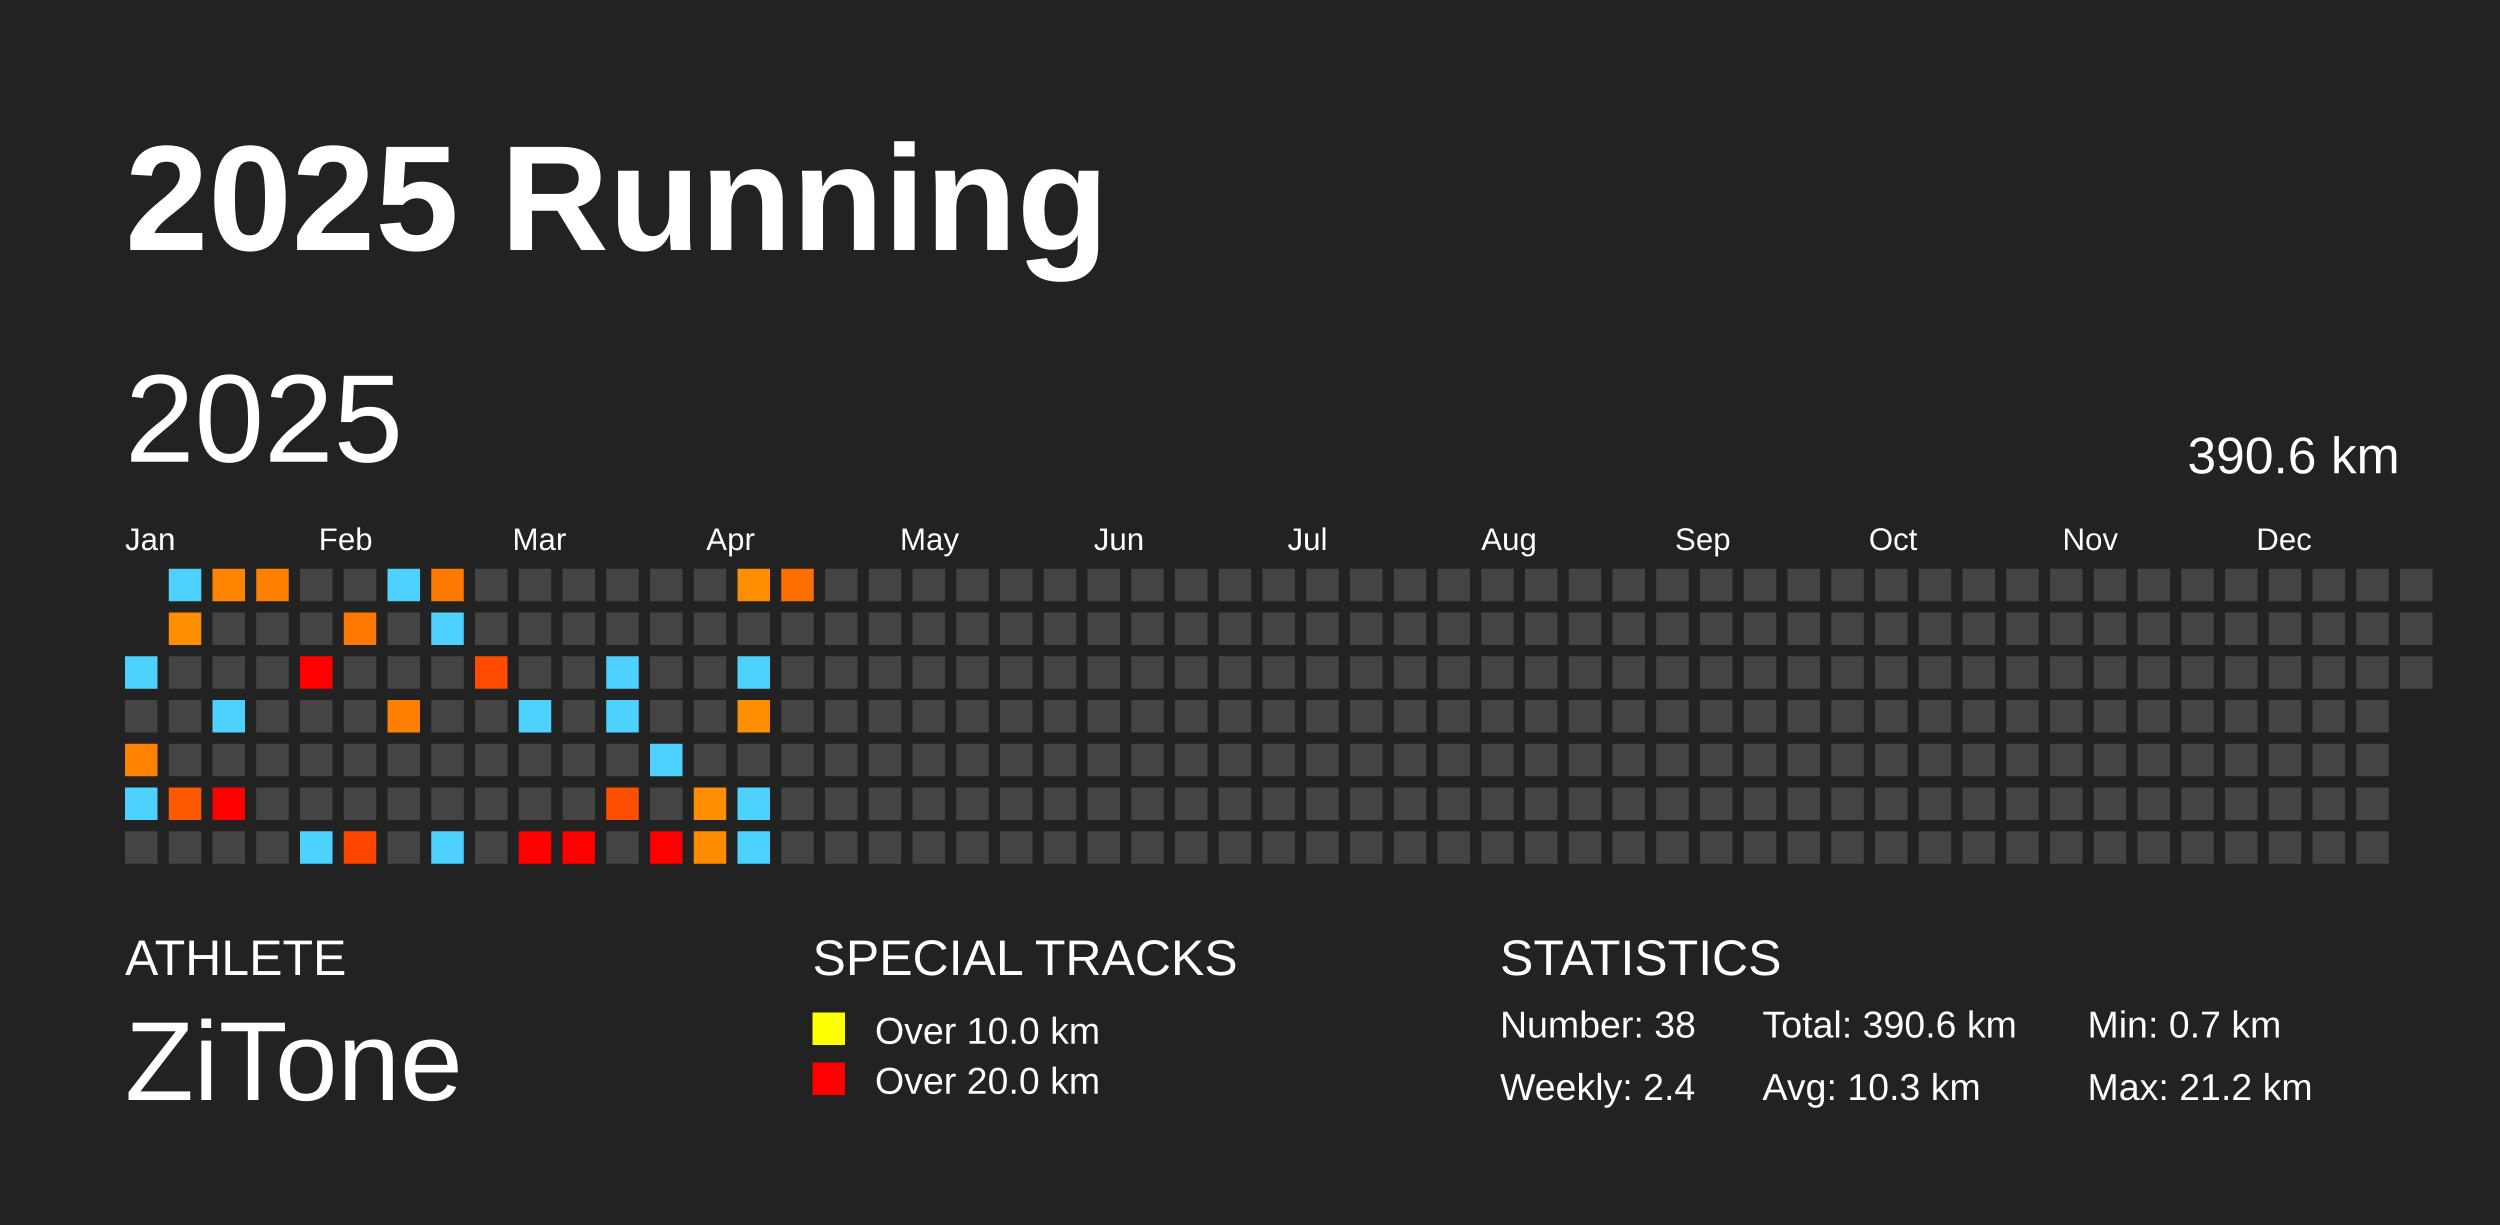
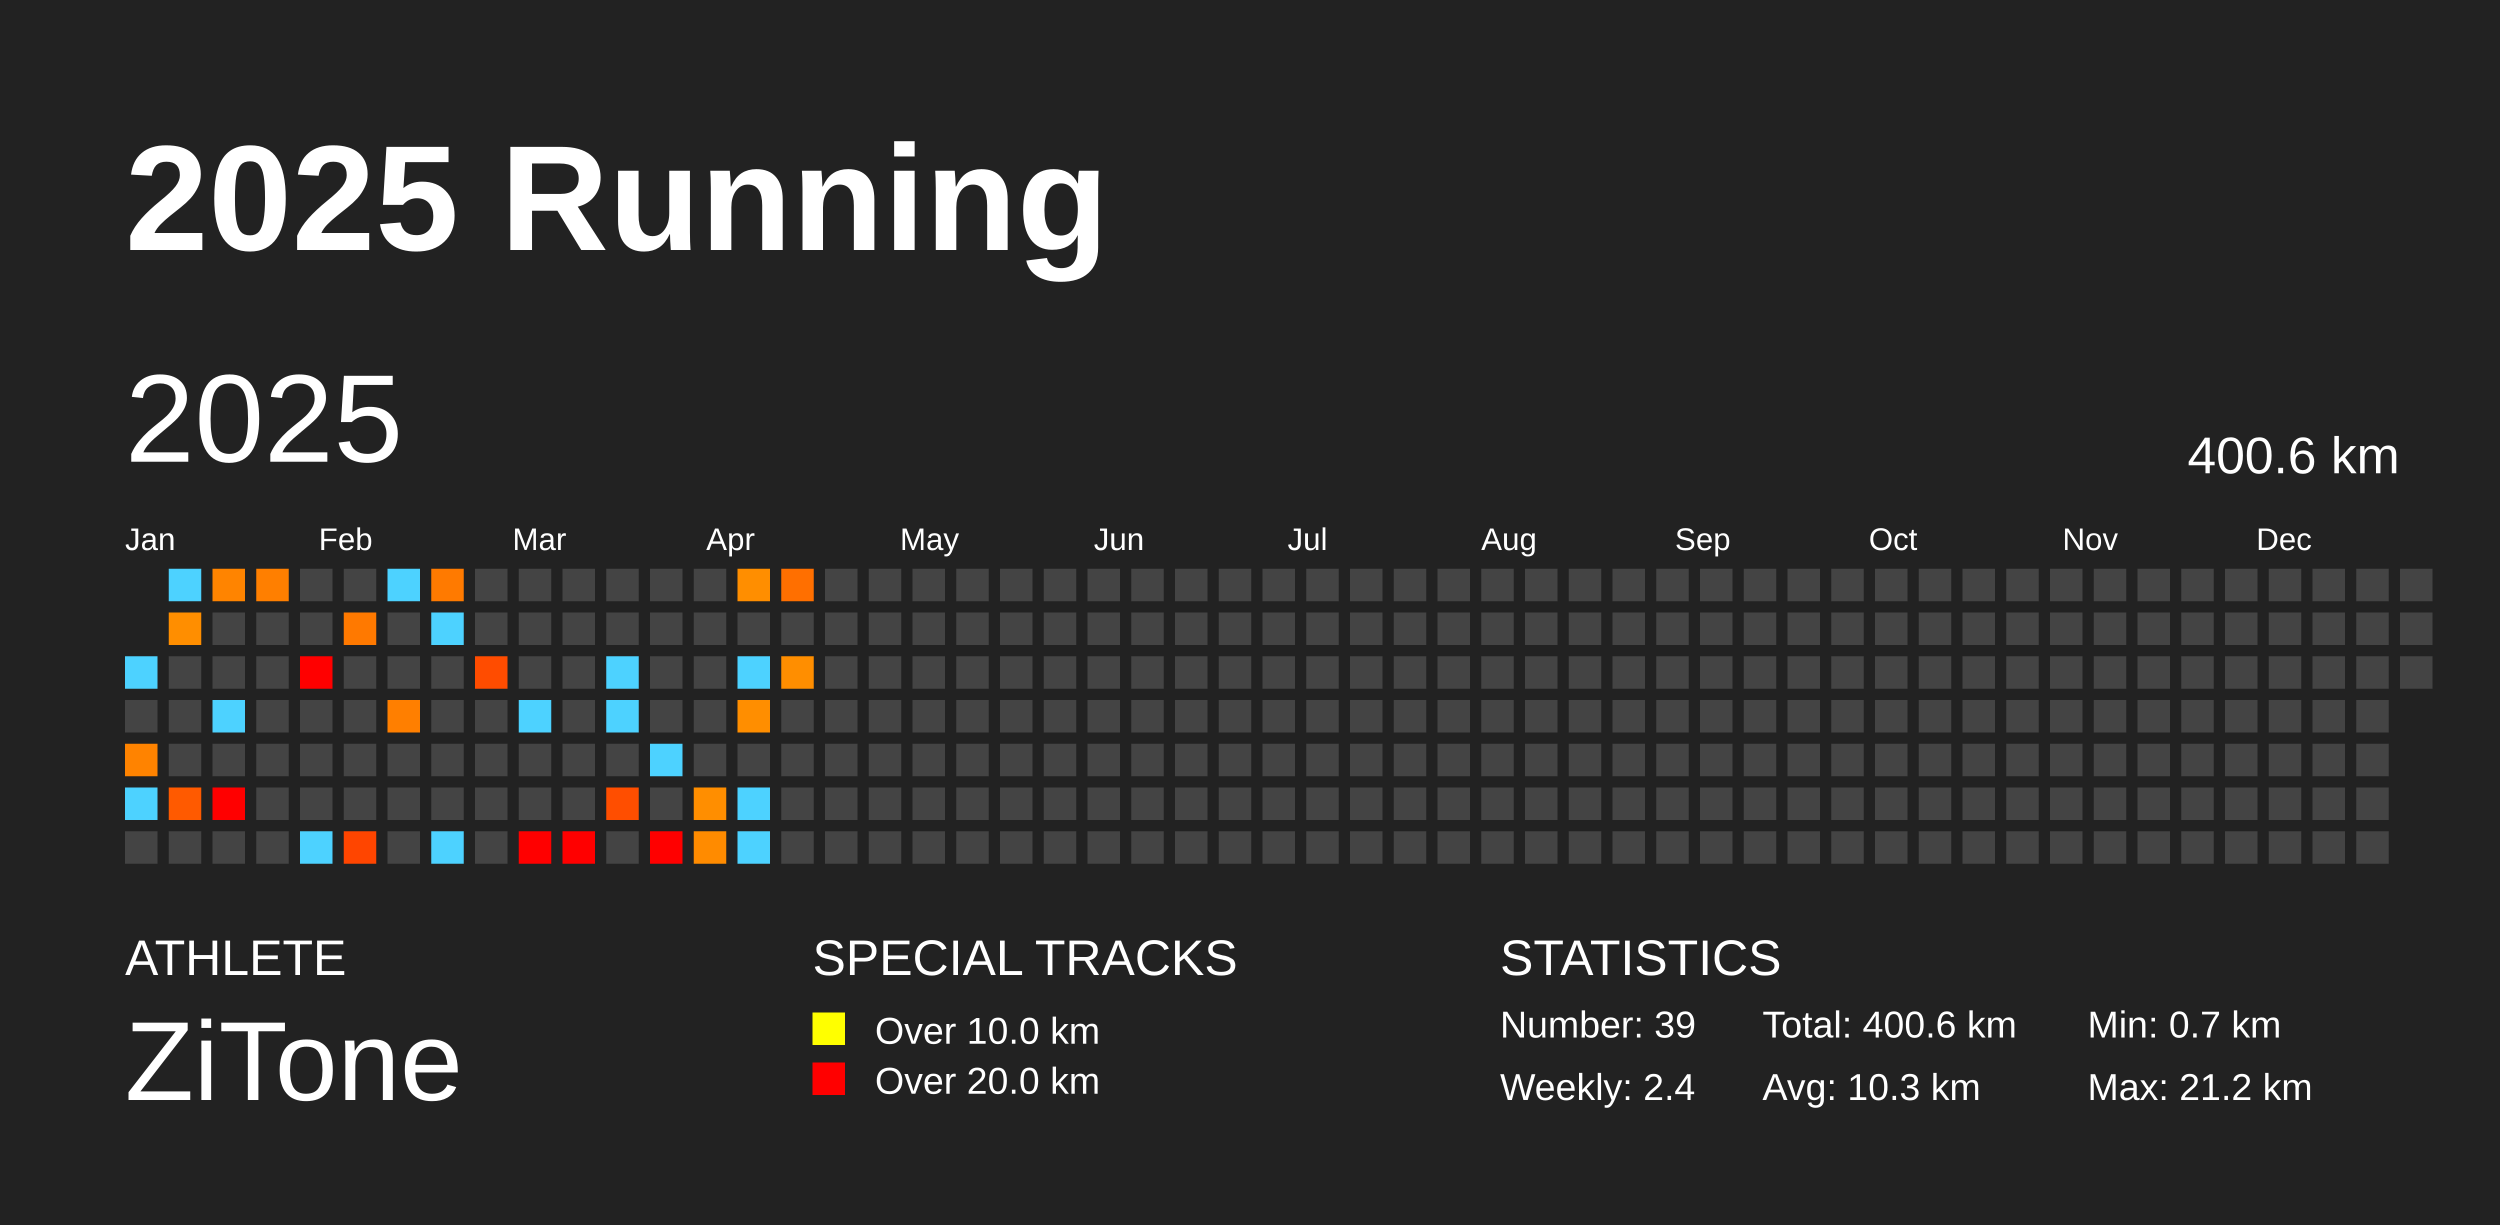
<svg xmlns="http://www.w3.org/2000/svg" baseProfile="full" height="98mm" version="1.1" viewBox="0,0,200,98" width="200mm">
  <defs />
  <rect fill="#222222" height="98" width="200" x="0" y="0" />
  <text fill="#FFFFFF" style="font-size:12px; font-family:Arial; font-weight:bold;" x="10" y="20">2025 Running</text>
  <text fill="#FFFFFF" style="font-size:4px; font-family:Arial" x="10" y="78">ATHLETE</text>
  <text fill="#FFFFFF" style="font-size:9px; font-family:Arial" x="10" y="88">ZiTone</text>
  <text fill="#FFFFFF" style="font-size:4px; font-family:Arial" x="65" y="78">SPECIAL TRACKS</text>
  <rect fill="yellow" height="2.6" width="2.6" x="65" y="81" />
  <text fill="#FFFFFF" style="font-size:3px; font-family:Arial" x="70" y="83.5">Over 10.0 km</text>
  <rect fill="red" height="2.6" width="2.6" x="65" y="85" />
  <text fill="#FFFFFF" style="font-size:3px; font-family:Arial" x="70" y="87.5">Over 20.0 km</text>
  <text fill="#FFFFFF" style="font-size:4px; font-family:Arial" x="120" y="78">STATISTICS</text>
-   <text fill="#FFFFFF" style="font-size:3px; font-family:Arial" x="120" y="83">Number: 38</text>
+   <text fill="#FFFFFF" style="font-size:3px; font-family:Arial" x="120" y="83">Number: 39</text>
  <text fill="#FFFFFF" style="font-size:3px; font-family:Arial" x="120" y="88">Weekly: 2.4</text>
-   <text fill="#FFFFFF" style="font-size:3px; font-family:Arial" x="141" y="83">Total: 390.6 km</text>
+   <text fill="#FFFFFF" style="font-size:3px; font-family:Arial" x="141" y="83">Total: 400.6 km</text>
  <text fill="#FFFFFF" style="font-size:3px; font-family:Arial" x="141" y="88">Avg: 10.3 km</text>
  <text fill="#FFFFFF" style="font-size:3px; font-family:Arial" x="167" y="83">Min: 0.7 km</text>
  <text fill="#FFFFFF" style="font-size:3px; font-family:Arial" x="167" y="88">Max: 21.2 km</text>
  <text dominant-baseline="hanging" fill="#FFFFFF" style="font-size:10.0px; font-family:Arial;" x="10" y="30">2025</text>
-   <text dominant-baseline="hanging" fill="#FFFFFF" style="font-size:4.125px; font-family:Arial;" x="175" y="35">390.6 km</text>
+   <text dominant-baseline="hanging" fill="#FFFFFF" style="font-size:4.125px; font-family:Arial;" x="175" y="35">400.6 km</text>
  <text fill="#FFFFFF" style="font-size:2.5px; font-family:Arial" x="10.0" y="44">Jan</text>
  <text fill="#FFFFFF" style="font-size:2.5px; font-family:Arial" x="25.5" y="44">Feb</text>
  <text fill="#FFFFFF" style="font-size:2.5px; font-family:Arial" x="41.0" y="44">Mar</text>
  <text fill="#FFFFFF" style="font-size:2.5px; font-family:Arial" x="56.5" y="44">Apr</text>
  <text fill="#FFFFFF" style="font-size:2.5px; font-family:Arial" x="72.0" y="44">May</text>
  <text fill="#FFFFFF" style="font-size:2.5px; font-family:Arial" x="87.5" y="44">Jun</text>
  <text fill="#FFFFFF" style="font-size:2.5px; font-family:Arial" x="103.0" y="44">Jul</text>
  <text fill="#FFFFFF" style="font-size:2.5px; font-family:Arial" x="118.5" y="44">Aug</text>
  <text fill="#FFFFFF" style="font-size:2.5px; font-family:Arial" x="134.0" y="44">Sep</text>
  <text fill="#FFFFFF" style="font-size:2.5px; font-family:Arial" x="149.5" y="44">Oct</text>
  <text fill="#FFFFFF" style="font-size:2.5px; font-family:Arial" x="165.0" y="44">Nov</text>
  <text fill="#FFFFFF" style="font-size:2.5px; font-family:Arial" x="180.5" y="44">Dec</text>
  <rect fill="#4dd2ff" height="2.6" width="2.6" x="10.0" y="52.5" />
  <rect fill="#444444" height="2.6" width="2.6" x="10.0" y="56.0" />
  <rect fill="#ff8300" height="2.6" width="2.6" x="10.0" y="59.5" />
  <rect fill="#4dd2ff" height="2.6" width="2.6" x="10.0" y="63.0" />
  <rect fill="#444444" height="2.6" width="2.6" x="10.0" y="66.5" />
  <rect fill="#4dd2ff" height="2.6" width="2.6" x="13.5" y="45.5" />
  <rect fill="#ff8e00" height="2.6" width="2.6" x="13.5" y="49.0" />
  <rect fill="#444444" height="2.6" width="2.6" x="13.5" y="52.5" />
  <rect fill="#444444" height="2.6" width="2.6" x="13.5" y="56.0" />
  <rect fill="#444444" height="2.6" width="2.6" x="13.5" y="59.5" />
  <rect fill="#ff5a00" height="2.6" width="2.6" x="13.5" y="63.0" />
  <rect fill="#444444" height="2.6" width="2.6" x="13.5" y="66.5" />
  <rect fill="#ff8400" height="2.6" width="2.6" x="17.0" y="45.5" />
  <rect fill="#444444" height="2.6" width="2.6" x="17.0" y="49.0" />
  <rect fill="#444444" height="2.6" width="2.6" x="17.0" y="52.5" />
  <rect fill="#4dd2ff" height="2.6" width="2.6" x="17.0" y="56.0" />
  <rect fill="#444444" height="2.6" width="2.6" x="17.0" y="59.5" />
  <rect fill="red" height="2.6" width="2.6" x="17.0" y="63.0" />
  <rect fill="#444444" height="2.6" width="2.6" x="17.0" y="66.5" />
  <rect fill="#ff7f00" height="2.6" width="2.6" x="20.5" y="45.5" />
  <rect fill="#444444" height="2.6" width="2.6" x="20.5" y="49.0" />
  <rect fill="#444444" height="2.6" width="2.6" x="20.5" y="52.5" />
  <rect fill="#444444" height="2.6" width="2.6" x="20.5" y="56.0" />
  <rect fill="#444444" height="2.6" width="2.6" x="20.5" y="59.5" />
  <rect fill="#444444" height="2.6" width="2.6" x="20.5" y="63.0" />
  <rect fill="#444444" height="2.6" width="2.6" x="20.5" y="66.5" />
  <rect fill="#444444" height="2.6" width="2.6" x="24.0" y="45.5" />
  <rect fill="#444444" height="2.6" width="2.6" x="24.0" y="49.0" />
  <rect fill="red" height="2.6" width="2.6" x="24.0" y="52.5" />
  <rect fill="#444444" height="2.6" width="2.6" x="24.0" y="56.0" />
  <rect fill="#444444" height="2.6" width="2.6" x="24.0" y="59.5" />
  <rect fill="#444444" height="2.6" width="2.6" x="24.0" y="63.0" />
  <rect fill="#4dd2ff" height="2.6" width="2.6" x="24.0" y="66.5" />
  <rect fill="#444444" height="2.6" width="2.6" x="27.5" y="45.5" />
  <rect fill="#ff7900" height="2.6" width="2.6" x="27.5" y="49.0" />
  <rect fill="#444444" height="2.6" width="2.6" x="27.5" y="52.5" />
  <rect fill="#444444" height="2.6" width="2.6" x="27.5" y="56.0" />
  <rect fill="#444444" height="2.6" width="2.6" x="27.5" y="59.5" />
  <rect fill="#444444" height="2.6" width="2.6" x="27.5" y="63.0" />
  <rect fill="#ff4500" height="2.6" width="2.6" x="27.5" y="66.5" />
  <rect fill="#4dd2ff" height="2.6" width="2.6" x="31.0" y="45.5" />
  <rect fill="#444444" height="2.6" width="2.6" x="31.0" y="49.0" />
  <rect fill="#444444" height="2.6" width="2.6" x="31.0" y="52.5" />
  <rect fill="#ff7f00" height="2.6" width="2.6" x="31.0" y="56.0" />
  <rect fill="#444444" height="2.6" width="2.6" x="31.0" y="59.5" />
  <rect fill="#444444" height="2.6" width="2.6" x="31.0" y="63.0" />
  <rect fill="#444444" height="2.6" width="2.6" x="31.0" y="66.5" />
  <rect fill="#ff7a00" height="2.6" width="2.6" x="34.5" y="45.5" />
  <rect fill="#4dd2ff" height="2.6" width="2.6" x="34.5" y="49.0" />
  <rect fill="#444444" height="2.6" width="2.6" x="34.5" y="52.5" />
  <rect fill="#444444" height="2.6" width="2.6" x="34.5" y="56.0" />
  <rect fill="#444444" height="2.6" width="2.6" x="34.5" y="59.5" />
  <rect fill="#444444" height="2.6" width="2.6" x="34.5" y="63.0" />
  <rect fill="#4dd2ff" height="2.6" width="2.6" x="34.5" y="66.5" />
  <rect fill="#444444" height="2.6" width="2.6" x="38.0" y="45.5" />
  <rect fill="#444444" height="2.6" width="2.6" x="38.0" y="49.0" />
  <rect fill="#ff4c00" height="2.6" width="2.6" x="38.0" y="52.5" />
  <rect fill="#444444" height="2.6" width="2.6" x="38.0" y="56.0" />
  <rect fill="#444444" height="2.6" width="2.6" x="38.0" y="59.5" />
  <rect fill="#444444" height="2.6" width="2.6" x="38.0" y="63.0" />
  <rect fill="#444444" height="2.6" width="2.6" x="38.0" y="66.5" />
  <rect fill="#444444" height="2.6" width="2.6" x="41.5" y="45.5" />
  <rect fill="#444444" height="2.6" width="2.6" x="41.5" y="49.0" />
  <rect fill="#444444" height="2.6" width="2.6" x="41.5" y="52.5" />
  <rect fill="#4dd2ff" height="2.6" width="2.6" x="41.5" y="56.0" />
  <rect fill="#444444" height="2.6" width="2.6" x="41.5" y="59.5" />
  <rect fill="#444444" height="2.6" width="2.6" x="41.5" y="63.0" />
  <rect fill="red" height="2.6" width="2.6" x="41.5" y="66.5" />
  <rect fill="#444444" height="2.6" width="2.6" x="45.0" y="45.5" />
  <rect fill="#444444" height="2.6" width="2.6" x="45.0" y="49.0" />
  <rect fill="#444444" height="2.6" width="2.6" x="45.0" y="52.5" />
  <rect fill="#444444" height="2.6" width="2.6" x="45.0" y="56.0" />
  <rect fill="#444444" height="2.6" width="2.6" x="45.0" y="59.5" />
  <rect fill="#444444" height="2.6" width="2.6" x="45.0" y="63.0" />
  <rect fill="red" height="2.6" width="2.6" x="45.0" y="66.5" />
  <rect fill="#444444" height="2.6" width="2.6" x="48.5" y="45.5" />
  <rect fill="#444444" height="2.6" width="2.6" x="48.5" y="49.0" />
  <rect fill="#4dd2ff" height="2.6" width="2.6" x="48.5" y="52.5" />
  <rect fill="#4dd2ff" height="2.6" width="2.6" x="48.5" y="56.0" />
  <rect fill="#444444" height="2.6" width="2.6" x="48.5" y="59.5" />
  <rect fill="#ff4e00" height="2.6" width="2.6" x="48.5" y="63.0" />
  <rect fill="#444444" height="2.6" width="2.6" x="48.5" y="66.5" />
  <rect fill="#444444" height="2.6" width="2.6" x="52.0" y="45.5" />
  <rect fill="#444444" height="2.6" width="2.6" x="52.0" y="49.0" />
  <rect fill="#444444" height="2.6" width="2.6" x="52.0" y="52.5" />
  <rect fill="#444444" height="2.6" width="2.6" x="52.0" y="56.0" />
  <rect fill="#4dd2ff" height="2.6" width="2.6" x="52.0" y="59.5" />
  <rect fill="#444444" height="2.6" width="2.6" x="52.0" y="63.0" />
  <rect fill="red" height="2.6" width="2.6" x="52.0" y="66.5" />
  <rect fill="#444444" height="2.6" width="2.6" x="55.5" y="45.5" />
  <rect fill="#444444" height="2.6" width="2.6" x="55.5" y="49.0" />
  <rect fill="#444444" height="2.6" width="2.6" x="55.5" y="52.5" />
  <rect fill="#444444" height="2.6" width="2.6" x="55.5" y="56.0" />
  <rect fill="#444444" height="2.6" width="2.6" x="55.5" y="59.5" />
  <rect fill="#ff8e00" height="2.6" width="2.6" x="55.5" y="63.0" />
  <rect fill="#ff8b00" height="2.6" width="2.6" x="55.5" y="66.5" />
  <rect fill="#ff8e00" height="2.6" width="2.6" x="59.0" y="45.5" />
  <rect fill="#444444" height="2.6" width="2.6" x="59.0" y="49.0" />
  <rect fill="#4dd2ff" height="2.6" width="2.6" x="59.0" y="52.5" />
  <rect fill="#ff8e00" height="2.6" width="2.6" x="59.0" y="56.0" />
  <rect fill="#444444" height="2.6" width="2.6" x="59.0" y="59.5" />
  <rect fill="#4dd2ff" height="2.6" width="2.6" x="59.0" y="63.0" />
  <rect fill="#4dd2ff" height="2.6" width="2.6" x="59.0" y="66.5" />
  <rect fill="#ff6f00" height="2.6" width="2.6" x="62.5" y="45.5" />
  <rect fill="#444444" height="2.6" width="2.6" x="62.5" y="49.0" />
-   <rect fill="#444444" height="2.6" width="2.6" x="62.5" y="52.5" />
+   <rect fill="#ff8e00" height="2.6" width="2.6" x="62.5" y="52.5" />
  <rect fill="#444444" height="2.6" width="2.6" x="62.5" y="56.0" />
  <rect fill="#444444" height="2.6" width="2.6" x="62.5" y="59.5" />
  <rect fill="#444444" height="2.6" width="2.6" x="62.5" y="63.0" />
  <rect fill="#444444" height="2.6" width="2.6" x="62.5" y="66.5" />
  <rect fill="#444444" height="2.6" width="2.6" x="66.0" y="45.5" />
  <rect fill="#444444" height="2.6" width="2.6" x="66.0" y="49.0" />
  <rect fill="#444444" height="2.6" width="2.6" x="66.0" y="52.5" />
  <rect fill="#444444" height="2.6" width="2.6" x="66.0" y="56.0" />
  <rect fill="#444444" height="2.6" width="2.6" x="66.0" y="59.5" />
  <rect fill="#444444" height="2.6" width="2.6" x="66.0" y="63.0" />
  <rect fill="#444444" height="2.6" width="2.6" x="66.0" y="66.5" />
  <rect fill="#444444" height="2.6" width="2.6" x="69.5" y="45.5" />
  <rect fill="#444444" height="2.6" width="2.6" x="69.5" y="49.0" />
  <rect fill="#444444" height="2.6" width="2.6" x="69.5" y="52.5" />
  <rect fill="#444444" height="2.6" width="2.6" x="69.5" y="56.0" />
  <rect fill="#444444" height="2.6" width="2.6" x="69.5" y="59.5" />
  <rect fill="#444444" height="2.6" width="2.6" x="69.5" y="63.0" />
  <rect fill="#444444" height="2.6" width="2.6" x="69.5" y="66.5" />
  <rect fill="#444444" height="2.6" width="2.6" x="73.0" y="45.5" />
  <rect fill="#444444" height="2.6" width="2.6" x="73.0" y="49.0" />
  <rect fill="#444444" height="2.6" width="2.6" x="73.0" y="52.5" />
  <rect fill="#444444" height="2.6" width="2.6" x="73.0" y="56.0" />
  <rect fill="#444444" height="2.6" width="2.6" x="73.0" y="59.5" />
  <rect fill="#444444" height="2.6" width="2.6" x="73.0" y="63.0" />
  <rect fill="#444444" height="2.6" width="2.6" x="73.0" y="66.5" />
  <rect fill="#444444" height="2.6" width="2.6" x="76.5" y="45.5" />
  <rect fill="#444444" height="2.6" width="2.6" x="76.5" y="49.0" />
  <rect fill="#444444" height="2.6" width="2.6" x="76.5" y="52.5" />
  <rect fill="#444444" height="2.6" width="2.6" x="76.5" y="56.0" />
  <rect fill="#444444" height="2.6" width="2.6" x="76.5" y="59.5" />
  <rect fill="#444444" height="2.6" width="2.6" x="76.5" y="63.0" />
  <rect fill="#444444" height="2.6" width="2.6" x="76.5" y="66.5" />
  <rect fill="#444444" height="2.6" width="2.6" x="80.0" y="45.5" />
  <rect fill="#444444" height="2.6" width="2.6" x="80.0" y="49.0" />
  <rect fill="#444444" height="2.6" width="2.6" x="80.0" y="52.5" />
  <rect fill="#444444" height="2.6" width="2.6" x="80.0" y="56.0" />
  <rect fill="#444444" height="2.6" width="2.6" x="80.0" y="59.5" />
  <rect fill="#444444" height="2.6" width="2.6" x="80.0" y="63.0" />
  <rect fill="#444444" height="2.6" width="2.6" x="80.0" y="66.5" />
  <rect fill="#444444" height="2.6" width="2.6" x="83.5" y="45.5" />
  <rect fill="#444444" height="2.6" width="2.6" x="83.5" y="49.0" />
  <rect fill="#444444" height="2.6" width="2.6" x="83.5" y="52.5" />
  <rect fill="#444444" height="2.6" width="2.6" x="83.5" y="56.0" />
  <rect fill="#444444" height="2.6" width="2.6" x="83.5" y="59.5" />
  <rect fill="#444444" height="2.6" width="2.6" x="83.5" y="63.0" />
  <rect fill="#444444" height="2.6" width="2.6" x="83.5" y="66.5" />
  <rect fill="#444444" height="2.6" width="2.6" x="87.0" y="45.5" />
  <rect fill="#444444" height="2.6" width="2.6" x="87.0" y="49.0" />
  <rect fill="#444444" height="2.6" width="2.6" x="87.0" y="52.5" />
  <rect fill="#444444" height="2.6" width="2.6" x="87.0" y="56.0" />
  <rect fill="#444444" height="2.6" width="2.6" x="87.0" y="59.5" />
  <rect fill="#444444" height="2.6" width="2.6" x="87.0" y="63.0" />
  <rect fill="#444444" height="2.6" width="2.6" x="87.0" y="66.5" />
  <rect fill="#444444" height="2.6" width="2.6" x="90.5" y="45.5" />
  <rect fill="#444444" height="2.6" width="2.6" x="90.5" y="49.0" />
  <rect fill="#444444" height="2.6" width="2.6" x="90.5" y="52.5" />
  <rect fill="#444444" height="2.6" width="2.6" x="90.5" y="56.0" />
  <rect fill="#444444" height="2.6" width="2.6" x="90.5" y="59.5" />
  <rect fill="#444444" height="2.6" width="2.6" x="90.5" y="63.0" />
  <rect fill="#444444" height="2.6" width="2.6" x="90.5" y="66.5" />
  <rect fill="#444444" height="2.6" width="2.6" x="94.0" y="45.5" />
  <rect fill="#444444" height="2.6" width="2.6" x="94.0" y="49.0" />
  <rect fill="#444444" height="2.6" width="2.6" x="94.0" y="52.5" />
  <rect fill="#444444" height="2.6" width="2.6" x="94.0" y="56.0" />
  <rect fill="#444444" height="2.6" width="2.6" x="94.0" y="59.5" />
  <rect fill="#444444" height="2.6" width="2.6" x="94.0" y="63.0" />
  <rect fill="#444444" height="2.6" width="2.6" x="94.0" y="66.5" />
  <rect fill="#444444" height="2.6" width="2.6" x="97.5" y="45.5" />
  <rect fill="#444444" height="2.6" width="2.6" x="97.5" y="49.0" />
  <rect fill="#444444" height="2.6" width="2.6" x="97.5" y="52.5" />
  <rect fill="#444444" height="2.6" width="2.6" x="97.5" y="56.0" />
  <rect fill="#444444" height="2.6" width="2.6" x="97.5" y="59.5" />
  <rect fill="#444444" height="2.6" width="2.6" x="97.5" y="63.0" />
  <rect fill="#444444" height="2.6" width="2.6" x="97.5" y="66.5" />
  <rect fill="#444444" height="2.6" width="2.6" x="101.0" y="45.5" />
  <rect fill="#444444" height="2.6" width="2.6" x="101.0" y="49.0" />
  <rect fill="#444444" height="2.6" width="2.6" x="101.0" y="52.5" />
  <rect fill="#444444" height="2.6" width="2.6" x="101.0" y="56.0" />
  <rect fill="#444444" height="2.6" width="2.6" x="101.0" y="59.5" />
  <rect fill="#444444" height="2.6" width="2.6" x="101.0" y="63.0" />
  <rect fill="#444444" height="2.6" width="2.6" x="101.0" y="66.5" />
  <rect fill="#444444" height="2.6" width="2.6" x="104.5" y="45.5" />
  <rect fill="#444444" height="2.6" width="2.6" x="104.5" y="49.0" />
  <rect fill="#444444" height="2.6" width="2.6" x="104.5" y="52.5" />
  <rect fill="#444444" height="2.6" width="2.6" x="104.5" y="56.0" />
  <rect fill="#444444" height="2.6" width="2.6" x="104.5" y="59.5" />
  <rect fill="#444444" height="2.6" width="2.6" x="104.5" y="63.0" />
  <rect fill="#444444" height="2.6" width="2.6" x="104.5" y="66.5" />
  <rect fill="#444444" height="2.6" width="2.6" x="108.0" y="45.5" />
  <rect fill="#444444" height="2.6" width="2.6" x="108.0" y="49.0" />
  <rect fill="#444444" height="2.6" width="2.6" x="108.0" y="52.5" />
  <rect fill="#444444" height="2.6" width="2.6" x="108.0" y="56.0" />
  <rect fill="#444444" height="2.6" width="2.6" x="108.0" y="59.5" />
  <rect fill="#444444" height="2.6" width="2.6" x="108.0" y="63.0" />
  <rect fill="#444444" height="2.6" width="2.6" x="108.0" y="66.5" />
  <rect fill="#444444" height="2.6" width="2.6" x="111.5" y="45.5" />
  <rect fill="#444444" height="2.6" width="2.6" x="111.5" y="49.0" />
  <rect fill="#444444" height="2.6" width="2.6" x="111.5" y="52.5" />
  <rect fill="#444444" height="2.6" width="2.6" x="111.5" y="56.0" />
  <rect fill="#444444" height="2.6" width="2.6" x="111.5" y="59.5" />
  <rect fill="#444444" height="2.6" width="2.6" x="111.5" y="63.0" />
  <rect fill="#444444" height="2.6" width="2.6" x="111.5" y="66.5" />
  <rect fill="#444444" height="2.6" width="2.6" x="115.0" y="45.5" />
  <rect fill="#444444" height="2.6" width="2.6" x="115.0" y="49.0" />
  <rect fill="#444444" height="2.6" width="2.6" x="115.0" y="52.5" />
  <rect fill="#444444" height="2.6" width="2.6" x="115.0" y="56.0" />
  <rect fill="#444444" height="2.6" width="2.6" x="115.0" y="59.5" />
  <rect fill="#444444" height="2.6" width="2.6" x="115.0" y="63.0" />
  <rect fill="#444444" height="2.6" width="2.6" x="115.0" y="66.5" />
  <rect fill="#444444" height="2.6" width="2.6" x="118.5" y="45.5" />
  <rect fill="#444444" height="2.6" width="2.6" x="118.5" y="49.0" />
  <rect fill="#444444" height="2.6" width="2.6" x="118.5" y="52.5" />
  <rect fill="#444444" height="2.6" width="2.6" x="118.5" y="56.0" />
  <rect fill="#444444" height="2.6" width="2.6" x="118.5" y="59.5" />
  <rect fill="#444444" height="2.6" width="2.6" x="118.5" y="63.0" />
  <rect fill="#444444" height="2.6" width="2.6" x="118.5" y="66.5" />
  <rect fill="#444444" height="2.6" width="2.6" x="122.0" y="45.5" />
  <rect fill="#444444" height="2.6" width="2.6" x="122.0" y="49.0" />
  <rect fill="#444444" height="2.6" width="2.6" x="122.0" y="52.5" />
  <rect fill="#444444" height="2.6" width="2.6" x="122.0" y="56.0" />
  <rect fill="#444444" height="2.6" width="2.6" x="122.0" y="59.5" />
  <rect fill="#444444" height="2.6" width="2.6" x="122.0" y="63.0" />
  <rect fill="#444444" height="2.6" width="2.6" x="122.0" y="66.5" />
  <rect fill="#444444" height="2.6" width="2.6" x="125.5" y="45.5" />
  <rect fill="#444444" height="2.6" width="2.6" x="125.5" y="49.0" />
  <rect fill="#444444" height="2.6" width="2.6" x="125.5" y="52.5" />
  <rect fill="#444444" height="2.6" width="2.6" x="125.5" y="56.0" />
  <rect fill="#444444" height="2.6" width="2.6" x="125.5" y="59.5" />
  <rect fill="#444444" height="2.6" width="2.6" x="125.5" y="63.0" />
  <rect fill="#444444" height="2.6" width="2.6" x="125.5" y="66.5" />
  <rect fill="#444444" height="2.6" width="2.6" x="129.0" y="45.5" />
  <rect fill="#444444" height="2.6" width="2.6" x="129.0" y="49.0" />
  <rect fill="#444444" height="2.6" width="2.6" x="129.0" y="52.5" />
  <rect fill="#444444" height="2.6" width="2.6" x="129.0" y="56.0" />
  <rect fill="#444444" height="2.6" width="2.6" x="129.0" y="59.5" />
  <rect fill="#444444" height="2.6" width="2.6" x="129.0" y="63.0" />
  <rect fill="#444444" height="2.6" width="2.6" x="129.0" y="66.5" />
  <rect fill="#444444" height="2.6" width="2.6" x="132.5" y="45.5" />
  <rect fill="#444444" height="2.6" width="2.6" x="132.5" y="49.0" />
  <rect fill="#444444" height="2.6" width="2.6" x="132.5" y="52.5" />
  <rect fill="#444444" height="2.6" width="2.6" x="132.5" y="56.0" />
  <rect fill="#444444" height="2.6" width="2.6" x="132.5" y="59.5" />
  <rect fill="#444444" height="2.6" width="2.6" x="132.5" y="63.0" />
  <rect fill="#444444" height="2.6" width="2.6" x="132.5" y="66.5" />
  <rect fill="#444444" height="2.6" width="2.6" x="136.0" y="45.5" />
  <rect fill="#444444" height="2.6" width="2.6" x="136.0" y="49.0" />
  <rect fill="#444444" height="2.6" width="2.6" x="136.0" y="52.5" />
  <rect fill="#444444" height="2.6" width="2.6" x="136.0" y="56.0" />
  <rect fill="#444444" height="2.6" width="2.6" x="136.0" y="59.5" />
  <rect fill="#444444" height="2.6" width="2.6" x="136.0" y="63.0" />
  <rect fill="#444444" height="2.6" width="2.6" x="136.0" y="66.5" />
  <rect fill="#444444" height="2.6" width="2.6" x="139.5" y="45.5" />
  <rect fill="#444444" height="2.6" width="2.6" x="139.5" y="49.0" />
  <rect fill="#444444" height="2.6" width="2.6" x="139.5" y="52.5" />
  <rect fill="#444444" height="2.6" width="2.6" x="139.5" y="56.0" />
  <rect fill="#444444" height="2.6" width="2.6" x="139.5" y="59.5" />
  <rect fill="#444444" height="2.6" width="2.6" x="139.5" y="63.0" />
  <rect fill="#444444" height="2.6" width="2.6" x="139.5" y="66.5" />
  <rect fill="#444444" height="2.6" width="2.6" x="143.0" y="45.5" />
  <rect fill="#444444" height="2.6" width="2.6" x="143.0" y="49.0" />
  <rect fill="#444444" height="2.6" width="2.6" x="143.0" y="52.5" />
  <rect fill="#444444" height="2.6" width="2.6" x="143.0" y="56.0" />
  <rect fill="#444444" height="2.6" width="2.6" x="143.0" y="59.5" />
  <rect fill="#444444" height="2.6" width="2.6" x="143.0" y="63.0" />
  <rect fill="#444444" height="2.6" width="2.6" x="143.0" y="66.5" />
  <rect fill="#444444" height="2.6" width="2.6" x="146.5" y="45.5" />
  <rect fill="#444444" height="2.6" width="2.6" x="146.5" y="49.0" />
  <rect fill="#444444" height="2.6" width="2.6" x="146.5" y="52.5" />
  <rect fill="#444444" height="2.6" width="2.6" x="146.5" y="56.0" />
  <rect fill="#444444" height="2.6" width="2.6" x="146.5" y="59.5" />
  <rect fill="#444444" height="2.6" width="2.6" x="146.5" y="63.0" />
  <rect fill="#444444" height="2.6" width="2.6" x="146.5" y="66.5" />
  <rect fill="#444444" height="2.6" width="2.6" x="150.0" y="45.5" />
  <rect fill="#444444" height="2.6" width="2.6" x="150.0" y="49.0" />
  <rect fill="#444444" height="2.6" width="2.6" x="150.0" y="52.5" />
  <rect fill="#444444" height="2.6" width="2.6" x="150.0" y="56.0" />
  <rect fill="#444444" height="2.6" width="2.6" x="150.0" y="59.5" />
  <rect fill="#444444" height="2.6" width="2.6" x="150.0" y="63.0" />
  <rect fill="#444444" height="2.6" width="2.6" x="150.0" y="66.5" />
  <rect fill="#444444" height="2.6" width="2.6" x="153.5" y="45.5" />
  <rect fill="#444444" height="2.6" width="2.6" x="153.5" y="49.0" />
  <rect fill="#444444" height="2.6" width="2.6" x="153.5" y="52.5" />
  <rect fill="#444444" height="2.6" width="2.6" x="153.5" y="56.0" />
  <rect fill="#444444" height="2.6" width="2.6" x="153.5" y="59.5" />
  <rect fill="#444444" height="2.6" width="2.6" x="153.5" y="63.0" />
  <rect fill="#444444" height="2.6" width="2.6" x="153.5" y="66.5" />
  <rect fill="#444444" height="2.6" width="2.6" x="157.0" y="45.5" />
  <rect fill="#444444" height="2.6" width="2.6" x="157.0" y="49.0" />
  <rect fill="#444444" height="2.6" width="2.6" x="157.0" y="52.5" />
  <rect fill="#444444" height="2.6" width="2.6" x="157.0" y="56.0" />
  <rect fill="#444444" height="2.6" width="2.6" x="157.0" y="59.5" />
  <rect fill="#444444" height="2.6" width="2.6" x="157.0" y="63.0" />
  <rect fill="#444444" height="2.6" width="2.6" x="157.0" y="66.5" />
  <rect fill="#444444" height="2.6" width="2.6" x="160.5" y="45.5" />
  <rect fill="#444444" height="2.6" width="2.6" x="160.5" y="49.0" />
  <rect fill="#444444" height="2.6" width="2.6" x="160.5" y="52.5" />
  <rect fill="#444444" height="2.6" width="2.6" x="160.5" y="56.0" />
  <rect fill="#444444" height="2.6" width="2.6" x="160.5" y="59.5" />
  <rect fill="#444444" height="2.6" width="2.6" x="160.5" y="63.0" />
  <rect fill="#444444" height="2.6" width="2.6" x="160.5" y="66.5" />
  <rect fill="#444444" height="2.6" width="2.6" x="164.0" y="45.5" />
  <rect fill="#444444" height="2.6" width="2.6" x="164.0" y="49.0" />
  <rect fill="#444444" height="2.6" width="2.6" x="164.0" y="52.5" />
  <rect fill="#444444" height="2.6" width="2.6" x="164.0" y="56.0" />
  <rect fill="#444444" height="2.6" width="2.6" x="164.0" y="59.5" />
  <rect fill="#444444" height="2.6" width="2.6" x="164.0" y="63.0" />
  <rect fill="#444444" height="2.6" width="2.6" x="164.0" y="66.5" />
  <rect fill="#444444" height="2.6" width="2.6" x="167.5" y="45.5" />
  <rect fill="#444444" height="2.6" width="2.6" x="167.5" y="49.0" />
  <rect fill="#444444" height="2.6" width="2.6" x="167.5" y="52.5" />
  <rect fill="#444444" height="2.6" width="2.6" x="167.5" y="56.0" />
  <rect fill="#444444" height="2.6" width="2.6" x="167.5" y="59.5" />
  <rect fill="#444444" height="2.6" width="2.6" x="167.5" y="63.0" />
  <rect fill="#444444" height="2.6" width="2.6" x="167.5" y="66.5" />
  <rect fill="#444444" height="2.6" width="2.6" x="171.0" y="45.5" />
  <rect fill="#444444" height="2.6" width="2.6" x="171.0" y="49.0" />
  <rect fill="#444444" height="2.6" width="2.6" x="171.0" y="52.5" />
  <rect fill="#444444" height="2.6" width="2.6" x="171.0" y="56.0" />
  <rect fill="#444444" height="2.6" width="2.6" x="171.0" y="59.5" />
  <rect fill="#444444" height="2.6" width="2.6" x="171.0" y="63.0" />
  <rect fill="#444444" height="2.6" width="2.6" x="171.0" y="66.5" />
  <rect fill="#444444" height="2.6" width="2.6" x="174.5" y="45.5" />
  <rect fill="#444444" height="2.6" width="2.6" x="174.5" y="49.0" />
  <rect fill="#444444" height="2.6" width="2.6" x="174.5" y="52.5" />
  <rect fill="#444444" height="2.6" width="2.6" x="174.5" y="56.0" />
  <rect fill="#444444" height="2.6" width="2.6" x="174.5" y="59.5" />
  <rect fill="#444444" height="2.6" width="2.6" x="174.5" y="63.0" />
  <rect fill="#444444" height="2.6" width="2.6" x="174.5" y="66.5" />
  <rect fill="#444444" height="2.6" width="2.6" x="178.0" y="45.5" />
  <rect fill="#444444" height="2.6" width="2.6" x="178.0" y="49.0" />
  <rect fill="#444444" height="2.6" width="2.6" x="178.0" y="52.5" />
  <rect fill="#444444" height="2.6" width="2.6" x="178.0" y="56.0" />
  <rect fill="#444444" height="2.6" width="2.6" x="178.0" y="59.5" />
  <rect fill="#444444" height="2.6" width="2.6" x="178.0" y="63.0" />
  <rect fill="#444444" height="2.6" width="2.6" x="178.0" y="66.5" />
  <rect fill="#444444" height="2.6" width="2.6" x="181.5" y="45.5" />
  <rect fill="#444444" height="2.6" width="2.6" x="181.5" y="49.0" />
  <rect fill="#444444" height="2.6" width="2.6" x="181.5" y="52.5" />
  <rect fill="#444444" height="2.6" width="2.6" x="181.5" y="56.0" />
  <rect fill="#444444" height="2.6" width="2.6" x="181.5" y="59.5" />
  <rect fill="#444444" height="2.6" width="2.6" x="181.5" y="63.0" />
  <rect fill="#444444" height="2.6" width="2.6" x="181.5" y="66.5" />
  <rect fill="#444444" height="2.6" width="2.6" x="185.0" y="45.5" />
  <rect fill="#444444" height="2.6" width="2.6" x="185.0" y="49.0" />
  <rect fill="#444444" height="2.6" width="2.6" x="185.0" y="52.5" />
  <rect fill="#444444" height="2.6" width="2.6" x="185.0" y="56.0" />
  <rect fill="#444444" height="2.6" width="2.6" x="185.0" y="59.5" />
  <rect fill="#444444" height="2.6" width="2.6" x="185.0" y="63.0" />
  <rect fill="#444444" height="2.6" width="2.6" x="185.0" y="66.5" />
  <rect fill="#444444" height="2.6" width="2.6" x="188.5" y="45.5" />
  <rect fill="#444444" height="2.6" width="2.6" x="188.5" y="49.0" />
  <rect fill="#444444" height="2.6" width="2.6" x="188.5" y="52.5" />
  <rect fill="#444444" height="2.6" width="2.6" x="188.5" y="56.0" />
  <rect fill="#444444" height="2.6" width="2.6" x="188.5" y="59.5" />
  <rect fill="#444444" height="2.6" width="2.6" x="188.5" y="63.0" />
  <rect fill="#444444" height="2.6" width="2.6" x="188.5" y="66.5" />
  <rect fill="#444444" height="2.6" width="2.6" x="192.0" y="45.5" />
  <rect fill="#444444" height="2.6" width="2.6" x="192.0" y="49.0" />
  <rect fill="#444444" height="2.6" width="2.6" x="192.0" y="52.5" />
</svg>
